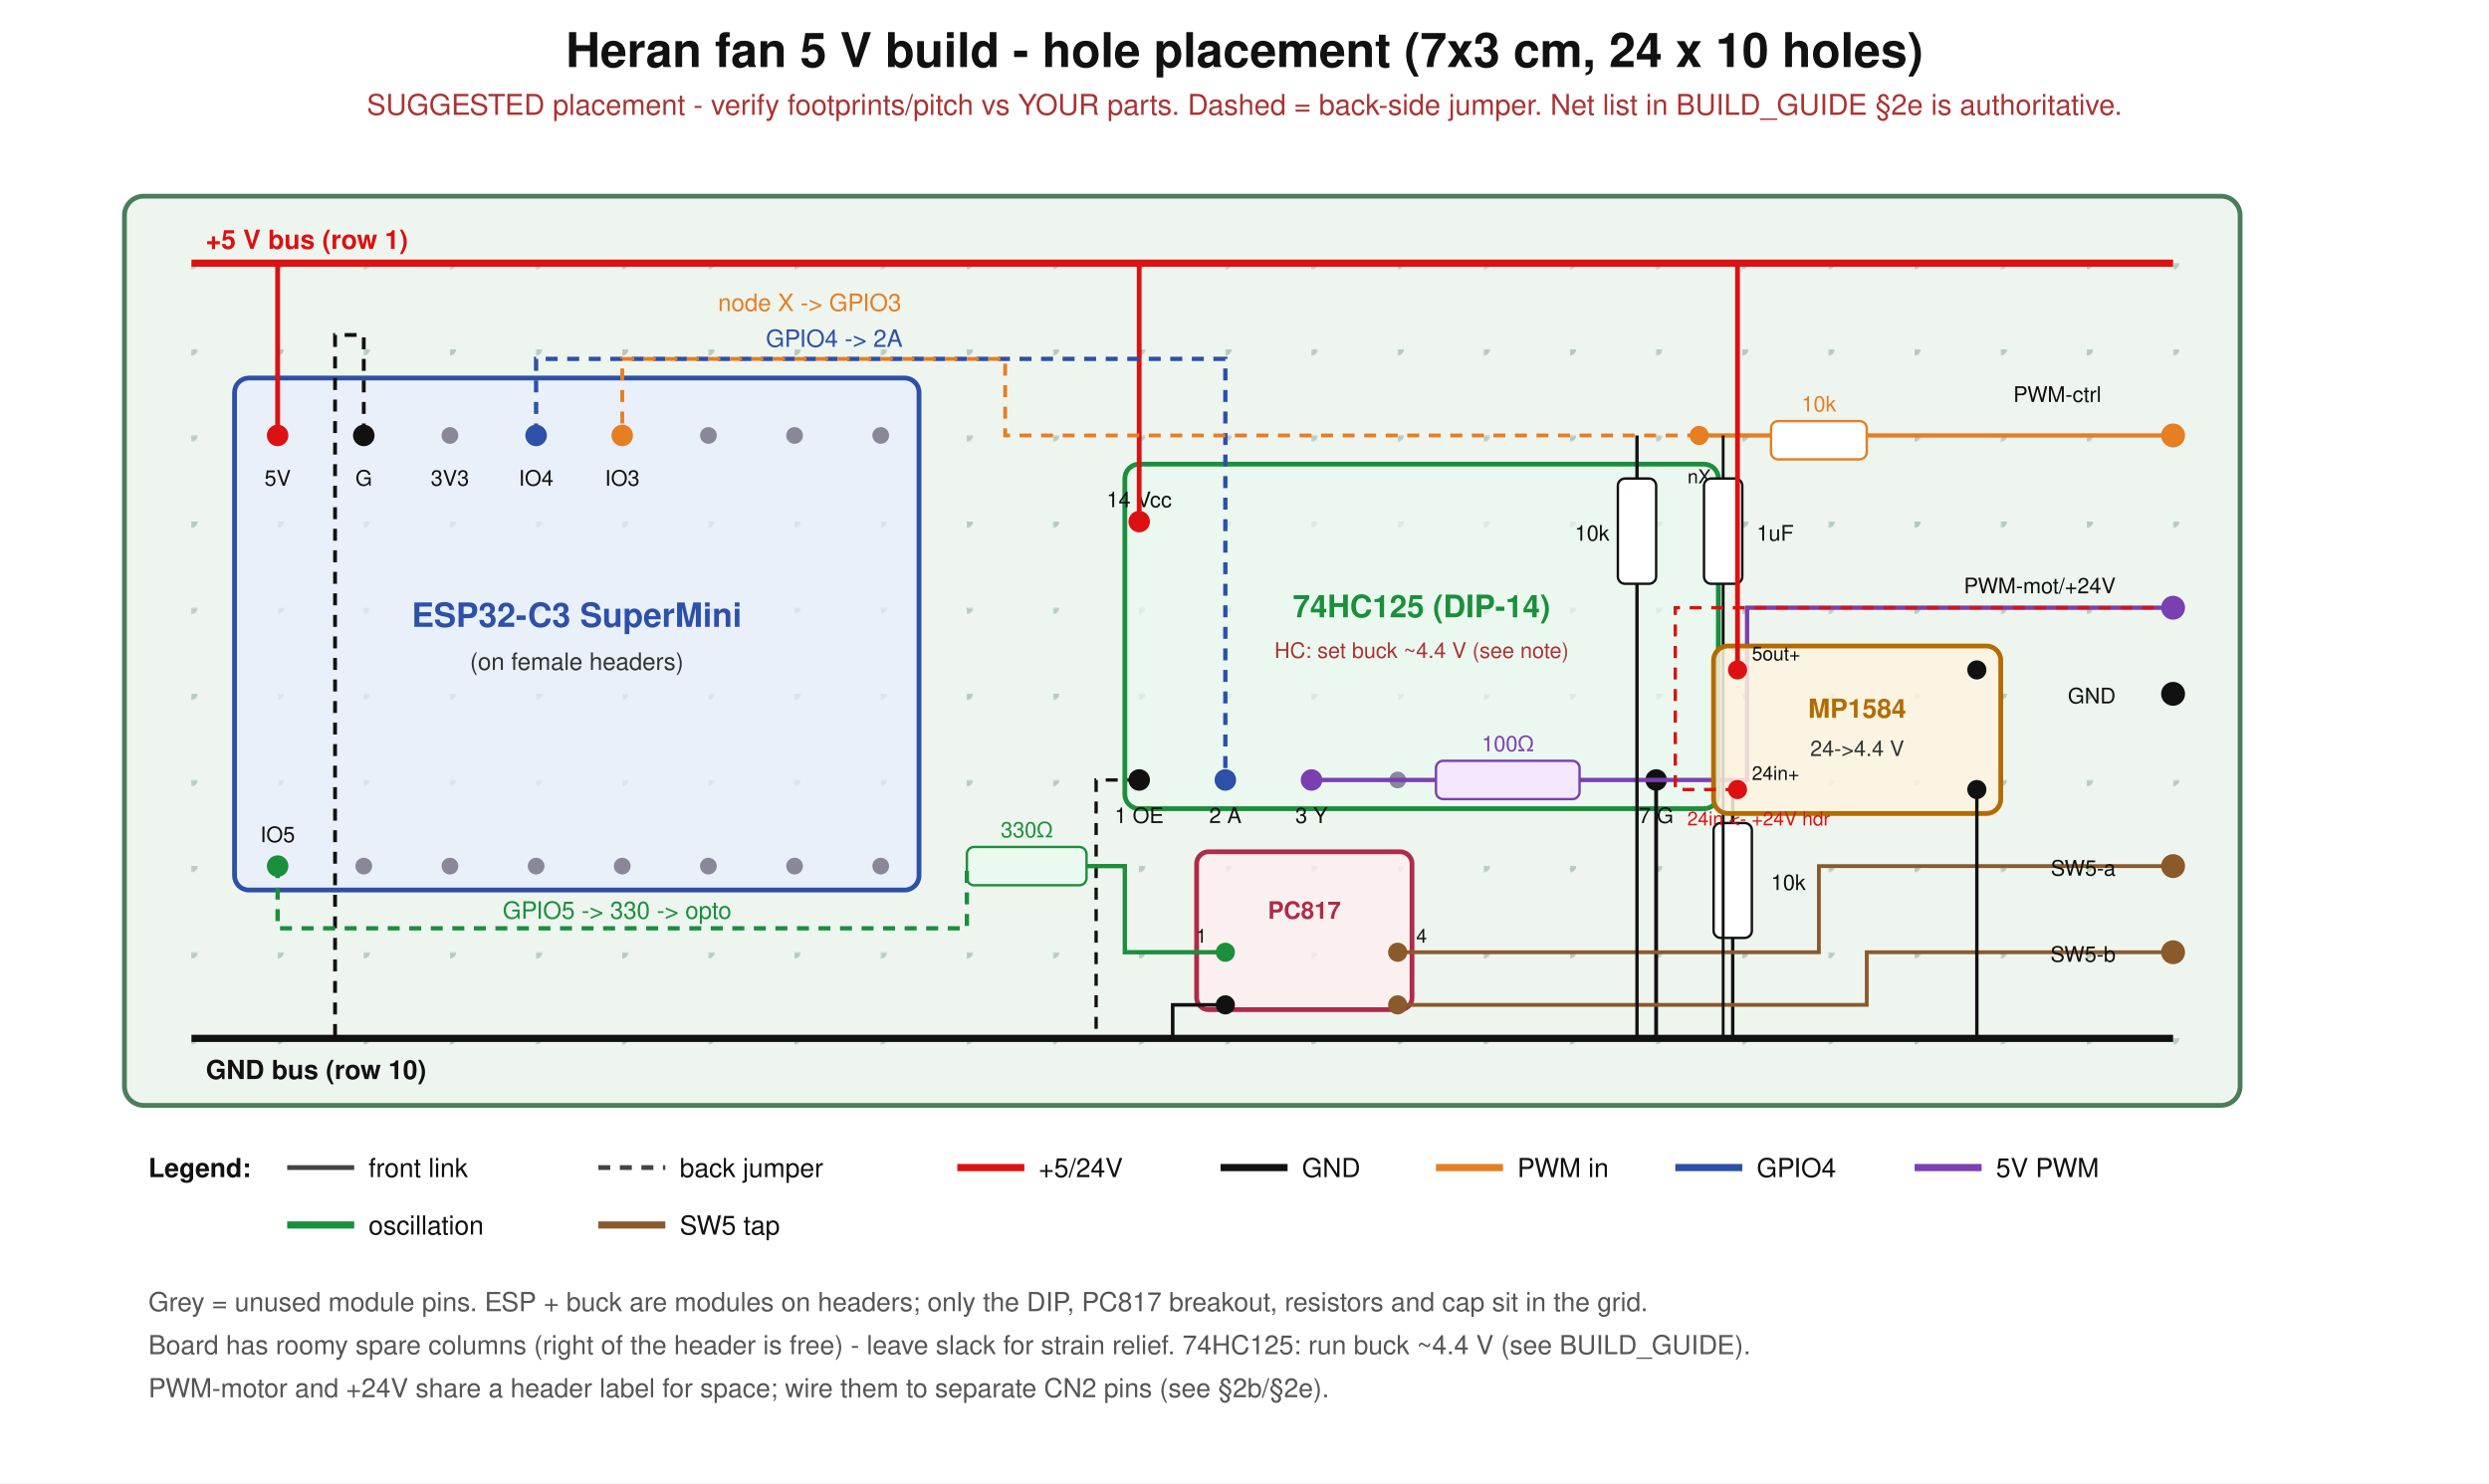
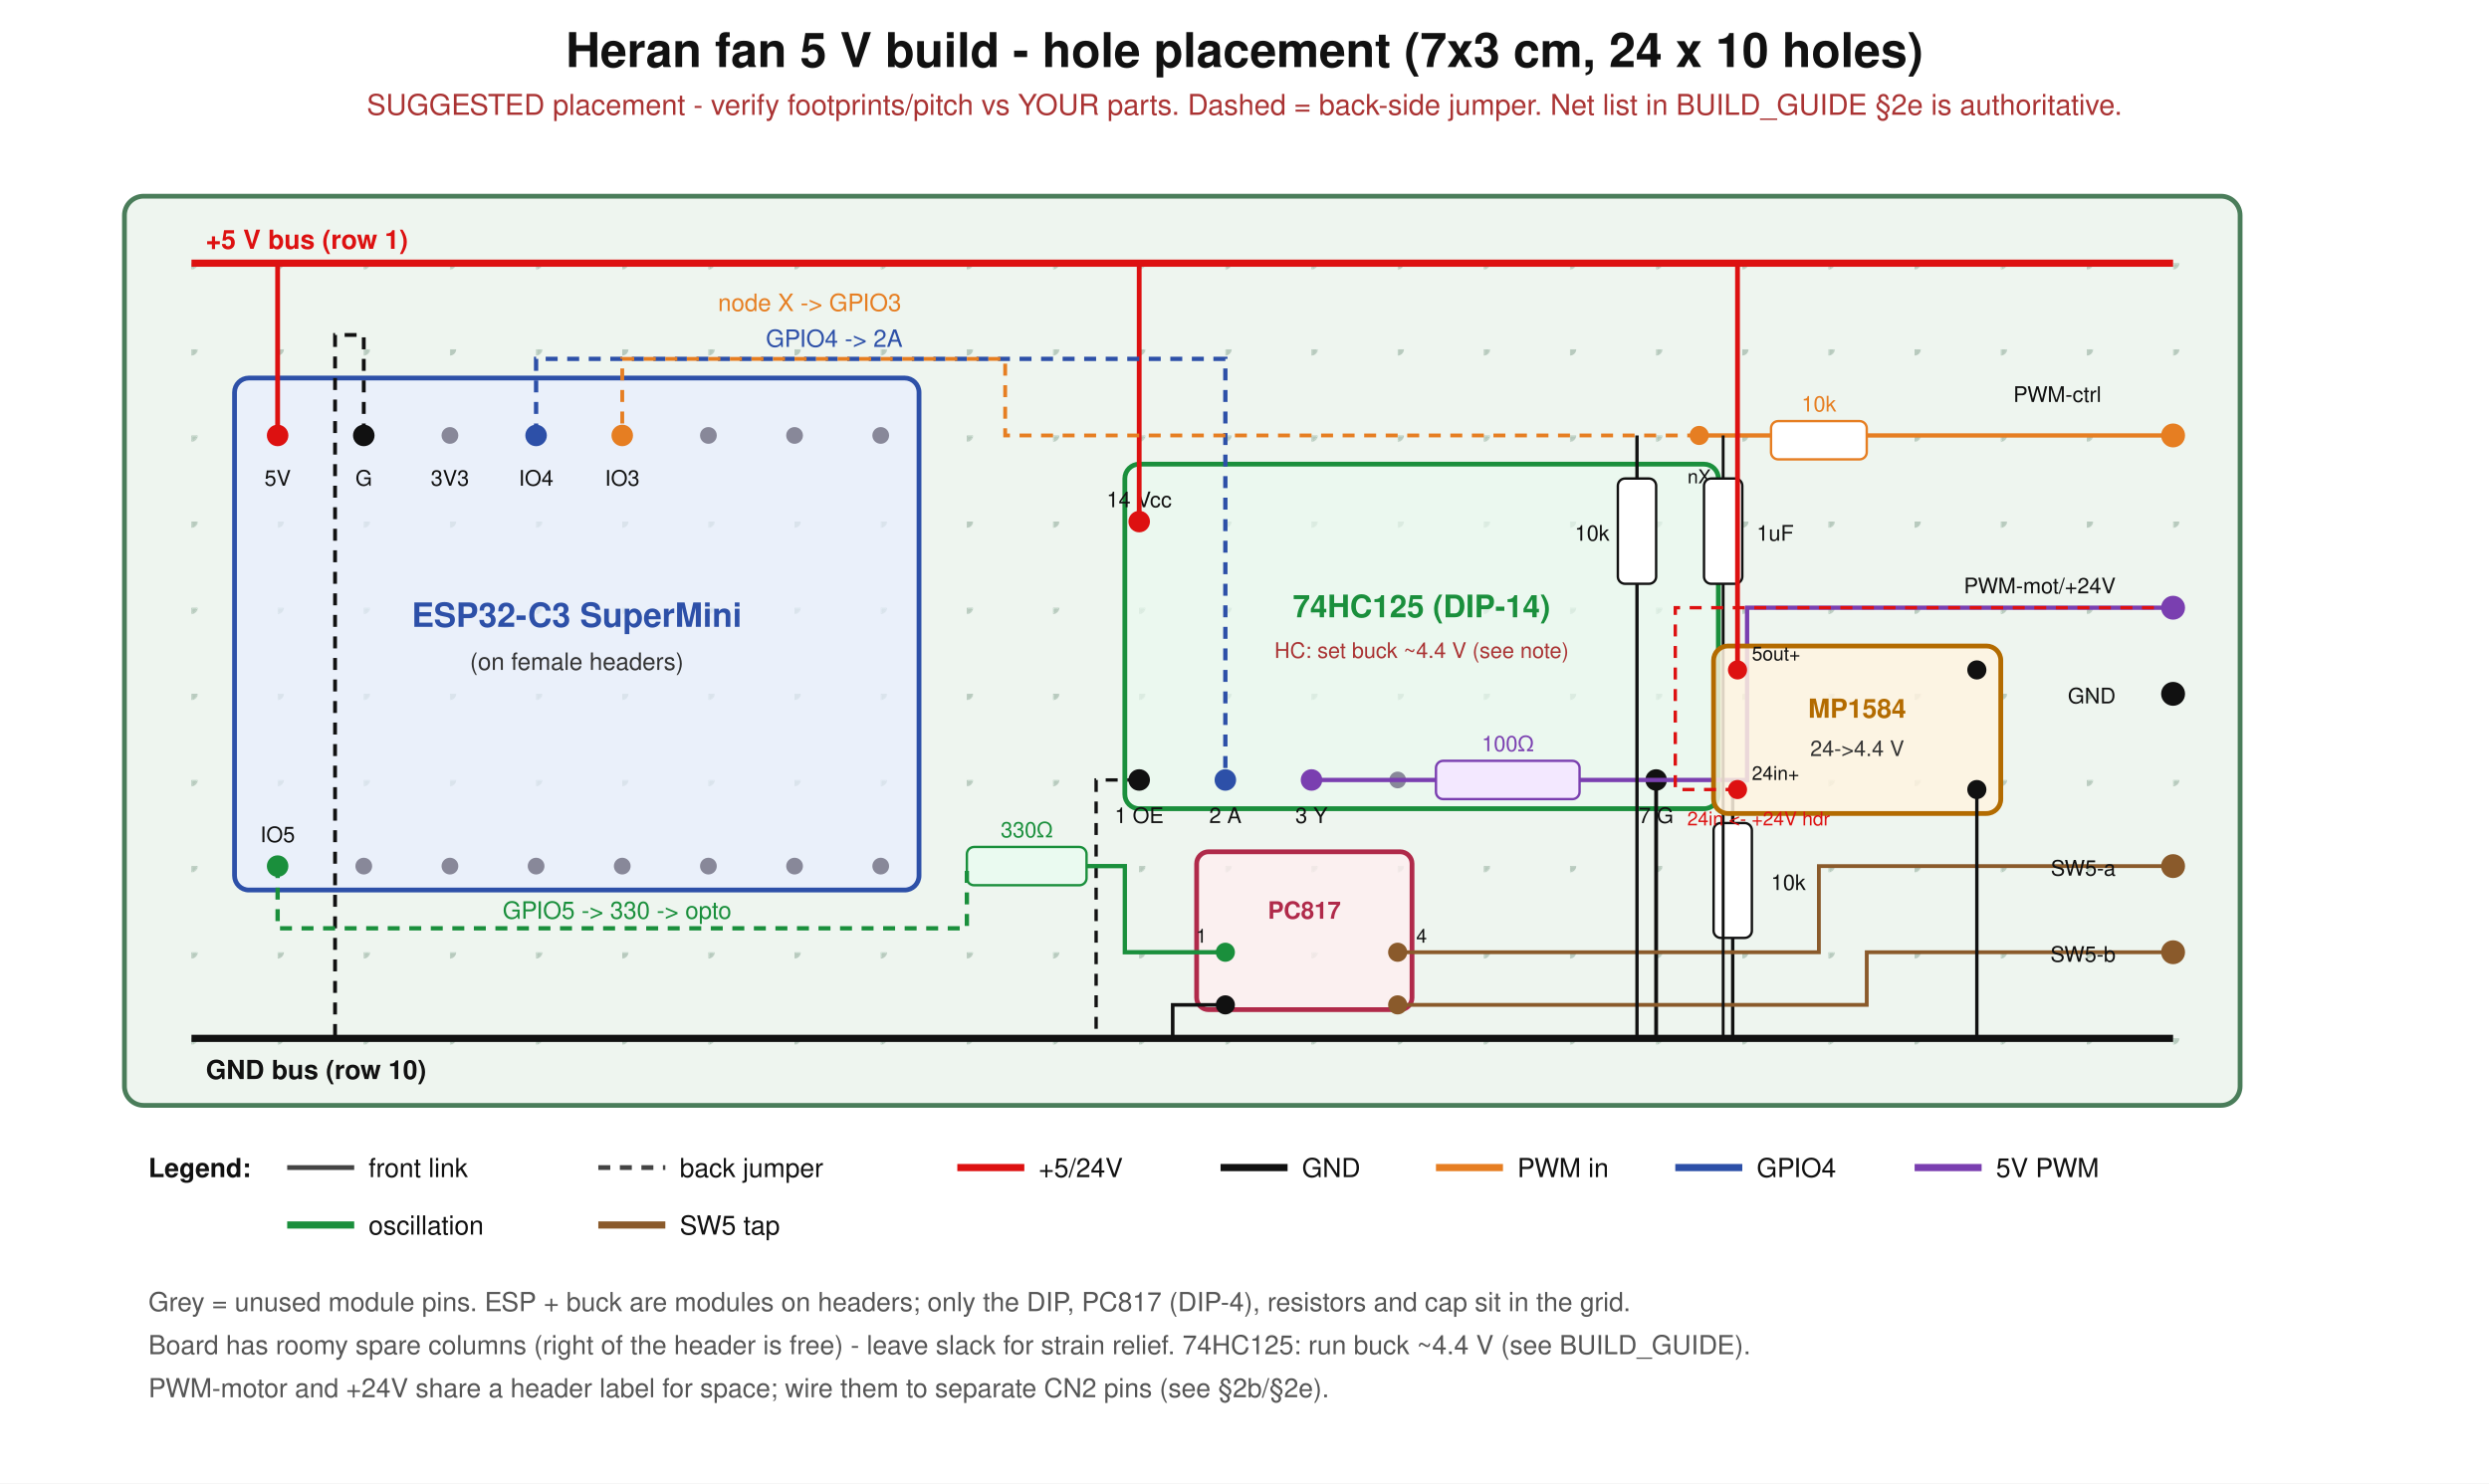
<svg xmlns="http://www.w3.org/2000/svg" viewBox="0 0 1040 620" font-family="Helvetica,Arial,sans-serif">
  <rect x="0" y="0" width="1040" height="620" fill="#ffffff" />
  <text x="520" y="28" text-anchor="middle" font-size="20" font-weight="bold" fill="#111">Heran fan 5 V build - hole placement (7x3 cm, 24 x 10 holes)</text>
  <text x="520" y="48" text-anchor="middle" font-size="12" fill="#a33">SUGGESTED placement - verify footprints/pitch vs YOUR parts. Dashed = back-side jumper. Net list in BUILD_GUIDE §2e is authoritative.</text>
  <rect x="52" y="82" width="884" height="380" rx="8" fill="#eef5ef" stroke="#4a7d5a" stroke-width="2" />
  <defs>
    <pattern id="h" width="36" height="36" patternUnits="userSpaceOnUse" patternTransform="translate(80,110)">
      <circle cx="0" cy="0" r="2.6" fill="#b7c9bd" />
    </pattern>
  </defs>
  <rect x="62" y="92" width="864" height="360" fill="url(#h)" />
  <line x1="80" y1="110" x2="908" y2="110" stroke="#d11" stroke-width="3" />
  <text x="86" y="104" font-size="11" font-weight="bold" fill="#d11">+5 V bus (row 1)</text>
  <line x1="80" y1="434" x2="908" y2="434" stroke="#111" stroke-width="3" />
  <text x="86" y="451" font-size="11" font-weight="bold" fill="#111">GND bus (row 10)</text>
  <rect x="98" y="158" width="286" height="214" rx="6" fill="#e8eeff" stroke="#2d50a8" stroke-width="2" fill-opacity="0.7" />
  <text x="241" y="262" text-anchor="middle" font-size="14" font-weight="bold" fill="#2d50a8">ESP32-C3 SuperMini</text>
  <text x="241" y="280" text-anchor="middle" font-size="10" fill="#333">(on female headers)</text>
  <g font-size="9" fill="#111" text-anchor="middle">
    <circle cx="116" cy="182" r="4.5" fill="#d11" />
    <text x="116" y="203">5V</text>
    <circle cx="152" cy="182" r="4.5" fill="#111" />
    <text x="152" y="203">G</text>
    <circle cx="188" cy="182" r="3.5" fill="#889" />
    <text x="188" y="203">3V3</text>
    <circle cx="224" cy="182" r="4.5" fill="#2d50a8" />
    <text x="224" y="203">IO4</text>
    <circle cx="260" cy="182" r="4.5" fill="#e67e22" />
    <text x="260" y="203">IO3</text>
    <circle cx="296" cy="182" r="3.5" fill="#889" />
    <circle cx="332" cy="182" r="3.5" fill="#889" />
    <circle cx="368" cy="182" r="3.5" fill="#889" />
  </g>
  <g font-size="9" fill="#111" text-anchor="middle">
    <circle cx="116" cy="362" r="4.5" fill="#1a8f3c" />
    <text x="116" y="352">IO5</text>
    <circle cx="152" cy="362" r="3.5" fill="#889" />
    <circle cx="188" cy="362" r="3.5" fill="#889" />
    <circle cx="224" cy="362" r="3.5" fill="#889" />
    <circle cx="260" cy="362" r="3.5" fill="#889" />
    <circle cx="296" cy="362" r="3.5" fill="#889" />
    <circle cx="332" cy="362" r="3.5" fill="#889" />
    <circle cx="368" cy="362" r="3.5" fill="#889" />
  </g>
  <path fill="none" d="M116,182 L116,110" stroke="#d11" stroke-width="2" />
  <path fill="none" d="M152,182 L152,140 L140,140 L140,434" stroke="#111" stroke-width="1.6" stroke-dasharray="5,4" />
  <rect x="470" y="194" width="248" height="144" rx="6" fill="#eafaf0" stroke="#1a8f3c" stroke-width="2" fill-opacity="0.7" />
  <text x="594" y="258" text-anchor="middle" font-size="13" font-weight="bold" fill="#1a8f3c">74HC125 (DIP-14)</text>
  <text x="594" y="275" text-anchor="middle" font-size="9" fill="#a33">HC: set buck ~4.4 V (see note)</text>
  <g font-size="9" fill="#111" text-anchor="middle">
    <circle cx="476" cy="326" r="4.5" fill="#111" />
    <text x="476" y="344">1 OE</text>
    <circle cx="512" cy="326" r="4.5" fill="#2d50a8" />
    <text x="512" y="344">2 A</text>
    <circle cx="548" cy="326" r="4.5" fill="#7a3fb0" />
    <text x="548" y="344">3 Y</text>
    <circle cx="584" cy="326" r="3.5" fill="#889" />
    <circle cx="620" cy="326" r="3.5" fill="#889" />
    <circle cx="656" cy="326" r="3.5" fill="#889" />
    <circle cx="692" cy="326" r="4.5" fill="#111" />
    <text x="692" y="344">7 G</text>
  </g>
  <circle cx="476" cy="218" r="4.5" fill="#d11" />
  <text x="476" y="212" font-size="9" fill="#111" text-anchor="middle">14 Vcc</text>
  <path fill="none" d="M476,218 L476,110" stroke="#d11" stroke-width="2" />
  <path fill="none" d="M692,326 L692,434" stroke="#111" stroke-width="1.6" />
  <path fill="none" d="M476,326 L458,326 L458,434" stroke="#111" stroke-width="1.4" stroke-dasharray="5,4" />
  <path fill="none" d="M224,182 L224,150 L512,150 L512,326" stroke="#2d50a8" stroke-width="1.8" stroke-dasharray="5,4" />
  <text x="320" y="145" font-size="10" fill="#2d50a8">GPIO4 -&gt; 2A</text>
  <rect x="600" y="318" width="60" height="16" rx="3" fill="#f3e8ff" stroke="#7a3fb0" />
  <text x="630" y="314" text-anchor="middle" font-size="9" fill="#7a3fb0">100Ω</text>
  <path fill="none" d="M548,326 L600,326" stroke="#7a3fb0" stroke-width="1.8" />
  <path fill="none" d="M660,326 L730,326 L730,254 L908,254" stroke="#7a3fb0" stroke-width="1.8" />
  <rect x="716" y="344" width="16" height="48" rx="3" fill="#fff" stroke="#111" />
  <text x="740" y="372" font-size="9" fill="#111">10k</text>
  <path fill="none" d="M724,326 L724,344" stroke="#111" stroke-width="1.4" />
  <path fill="none" d="M724,392 L724,434" stroke="#111" stroke-width="1.4" />
  <path fill="none" d="M660,326 L724,326" stroke="#7a3fb0" stroke-width="1.1" stroke-dasharray="3,3" />
  <rect x="500" y="356" width="90" height="66" rx="5" fill="#fdeef0" stroke="#b02a4a" stroke-width="2" fill-opacity="0.8" />
  <text x="545" y="384" text-anchor="middle" font-size="10" font-weight="bold" fill="#b02a4a">PC817</text>
  <g font-size="8" fill="#111" text-anchor="middle">
    <circle cx="512" cy="398" r="4" fill="#1a8f3c" />
    <text x="502" y="394">1</text>
    <circle cx="512" cy="420" r="4" fill="#111" />
    <circle cx="584" cy="398" r="4" fill="#8a5a2b" />
    <text x="594" y="394">4</text>
    <circle cx="584" cy="420" r="4" fill="#8a5a2b" />
  </g>
  <rect x="404" y="354" width="50" height="16" rx="3" fill="#eafaf0" stroke="#1a8f3c" />
  <text x="429" y="350" text-anchor="middle" font-size="9" fill="#1a8f3c">330Ω</text>
  <path fill="none" d="M116,362 L116,388 L404,388 L404,362" stroke="#1a8f3c" stroke-width="1.8" stroke-dasharray="5,4" />
  <path fill="none" d="M454,362 L470,362 L470,398 L512,398" stroke="#1a8f3c" stroke-width="1.8" />
  <text x="210" y="384" font-size="10" fill="#1a8f3c">GPIO5 -&gt; 330 -&gt; opto</text>
  <path fill="none" d="M512,420 L490,420 L490,434" stroke="#111" stroke-width="1.5" />
  <path fill="none" d="M584,398 L760,398 L760,362 L908,362" stroke="#8a5a2b" stroke-width="1.6" />
  <path fill="none" d="M584,420 L780,420 L780,398 L908,398" stroke="#8a5a2b" stroke-width="1.6" />
  <rect x="740" y="176" width="40" height="16" rx="3" fill="#fff" stroke="#e67e22" />
  <text x="760" y="172" text-anchor="middle" font-size="9" fill="#e67e22">10k</text>
  <circle cx="710" cy="182" r="4" fill="#e67e22" />
  <text x="710" y="202" font-size="8" text-anchor="middle" fill="#111">nX</text>
  <path fill="none" d="M908,182 L780,182" stroke="#e67e22" stroke-width="1.8" />
  <path fill="none" d="M740,182 L710,182" stroke="#e67e22" stroke-width="1.8" />
  <path fill="none" d="M710,182 L420,182 L420,150 L260,150 L260,182" stroke="#e67e22" stroke-width="1.6" stroke-dasharray="5,4" />
  <text x="300" y="130" font-size="10" fill="#e67e22">node X -&gt; GPIO3</text>
  <rect x="676" y="200" width="16" height="44" rx="3" fill="#fff" stroke="#111" />
  <text x="658" y="226" font-size="9" fill="#111">10k</text>
  <path fill="none" d="M684,182 L684,200" stroke="#111" stroke-width="1.4" />
  <path fill="none" d="M684,244 L684,434" stroke="#111" stroke-width="1.4" />
  <rect x="712" y="200" width="16" height="44" rx="3" fill="#fff" stroke="#111" />
  <text x="734" y="226" font-size="9" fill="#111">1uF</text>
  <path fill="none" d="M720,182 L720,200" stroke="#111" stroke-width="1.2" />
  <path fill="none" d="M720,244 L720,434" stroke="#111" stroke-width="1.2" />
  <rect x="716" y="270" width="120" height="70" rx="6" fill="#fff3e0" stroke="#b36b00" stroke-width="2" fill-opacity="0.85" />
  <text x="776" y="300" text-anchor="middle" font-size="11" font-weight="bold" fill="#b36b00">MP1584</text>
  <text x="776" y="316" text-anchor="middle" font-size="9" fill="#333">24-&gt;4.4 V</text>
  <g font-size="8" fill="#111">
    <circle cx="726" cy="330" r="4" fill="#d11" />
    <text x="732" y="326">24in+</text>
    <circle cx="826" cy="330" r="4" fill="#111" />
    <circle cx="726" cy="280" r="4" fill="#d11" />
    <text x="732" y="276">5out+</text>
    <circle cx="826" cy="280" r="4" fill="#111" />
  </g>
  <path fill="none" d="M726,280 L726,110" stroke="#d11" stroke-width="2" />
  <path fill="none" d="M826,330 L826,434" stroke="#111" stroke-width="1.4" />
  <path fill="none" d="M726,330 L700,330 L700,254 L908,254" stroke="#d11" stroke-width="1.4" stroke-dasharray="5,4" />
  <text x="705" y="345" font-size="8" fill="#d11">24in &lt;- +24V hdr</text>
  <g font-size="9" fill="#111">
    <circle cx="908" cy="182" r="5" fill="#e67e22" />
    <text x="878" y="168" text-anchor="end">PWM-ctrl</text>
    <circle cx="908" cy="254" r="5" fill="#7a3fb0" />
    <text x="884" y="248" text-anchor="end">PWM-mot/+24V</text>
    <circle cx="908" cy="290" r="5" fill="#111" />
    <text x="884" y="294" text-anchor="end">GND</text>
    <circle cx="908" cy="362" r="5" fill="#8a5a2b" />
    <text x="884" y="366" text-anchor="end">SW5-a</text>
    <circle cx="908" cy="398" r="5" fill="#8a5a2b" />
    <text x="884" y="402" text-anchor="end">SW5-b</text>
  </g>
  <g font-size="11">
    <text x="62" y="492" font-weight="bold" fill="#111">Legend:</text>
    <line x1="120" y1="488" x2="148" y2="488" stroke="#444" stroke-width="2" />
    <text x="154" y="492" fill="#111">front link</text>
    <line x1="250" y1="488" x2="278" y2="488" stroke="#444" stroke-width="2" stroke-dasharray="5,4" />
    <text x="284" y="492" fill="#111">back jumper</text>
    <line x1="400" y1="488" x2="428" y2="488" stroke="#d11" stroke-width="3" />
    <text x="434" y="492" fill="#111">+5/24V</text>
    <line x1="510" y1="488" x2="538" y2="488" stroke="#111" stroke-width="3" />
    <text x="544" y="492" fill="#111">GND</text>
    <line x1="600" y1="488" x2="628" y2="488" stroke="#e67e22" stroke-width="3" />
    <text x="634" y="492" fill="#111">PWM in</text>
    <line x1="700" y1="488" x2="728" y2="488" stroke="#2d50a8" stroke-width="3" />
    <text x="734" y="492" fill="#111">GPIO4</text>
    <line x1="800" y1="488" x2="828" y2="488" stroke="#7a3fb0" stroke-width="3" />
    <text x="834" y="492" fill="#111">5V PWM</text>
    <line x1="120" y1="512" x2="148" y2="512" stroke="#1a8f3c" stroke-width="3" />
    <text x="154" y="516" fill="#111">oscillation</text>
    <line x1="250" y1="512" x2="278" y2="512" stroke="#8a5a2b" stroke-width="3" />
    <text x="284" y="516" fill="#111">SW5 tap</text>
  </g>
-   <text x="62" y="548" font-size="11" fill="#555">Grey = unused module pins. ESP + buck are modules on headers; only the DIP, PC817 breakout, resistors and cap sit in the grid.</text>
+   <text x="62" y="548" font-size="11" fill="#555">Grey = unused module pins. ESP + buck are modules on headers; only the DIP, PC817 (DIP-4), resistors and cap sit in the grid.</text>
  <text x="62" y="566" font-size="11" fill="#555">Board has roomy spare columns (right of the header is free) - leave slack for strain relief. 74HC125: run buck ~4.4 V (see BUILD_GUIDE).</text>
  <text x="62" y="584" font-size="11" fill="#555">PWM-motor and +24V share a header label for space; wire them to separate CN2 pins (see §2b/§2e).</text>
</svg>
